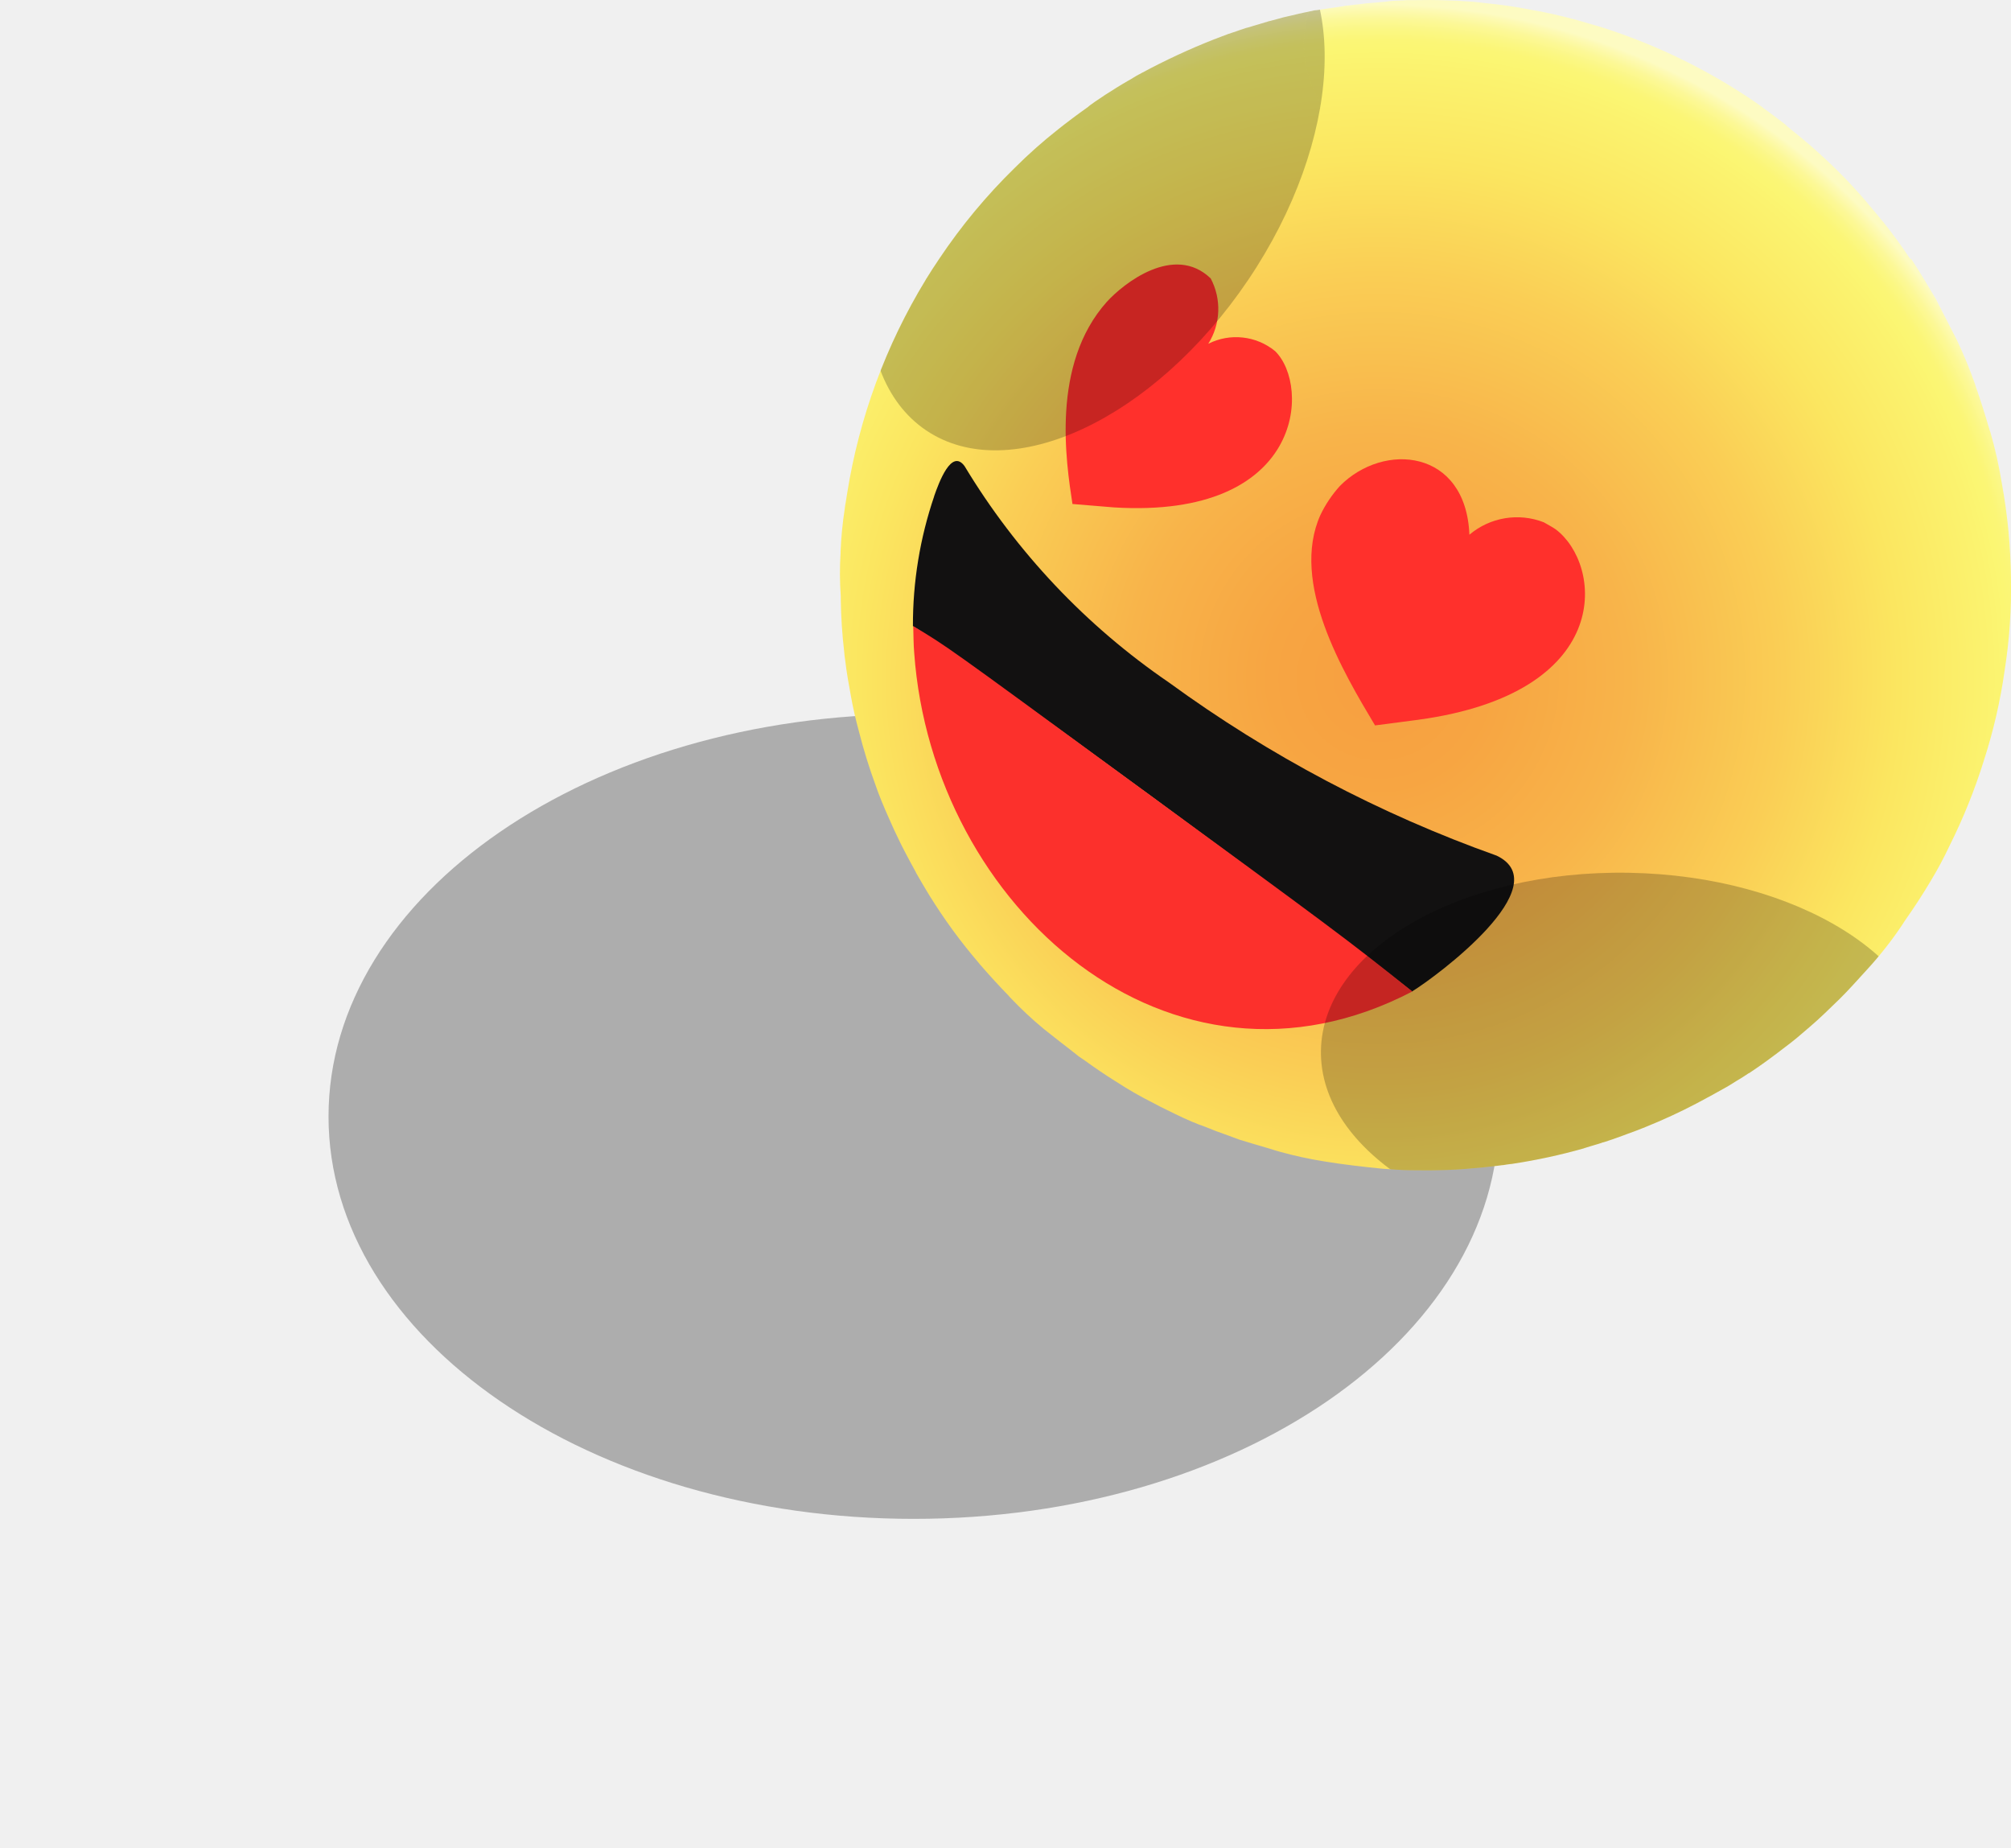
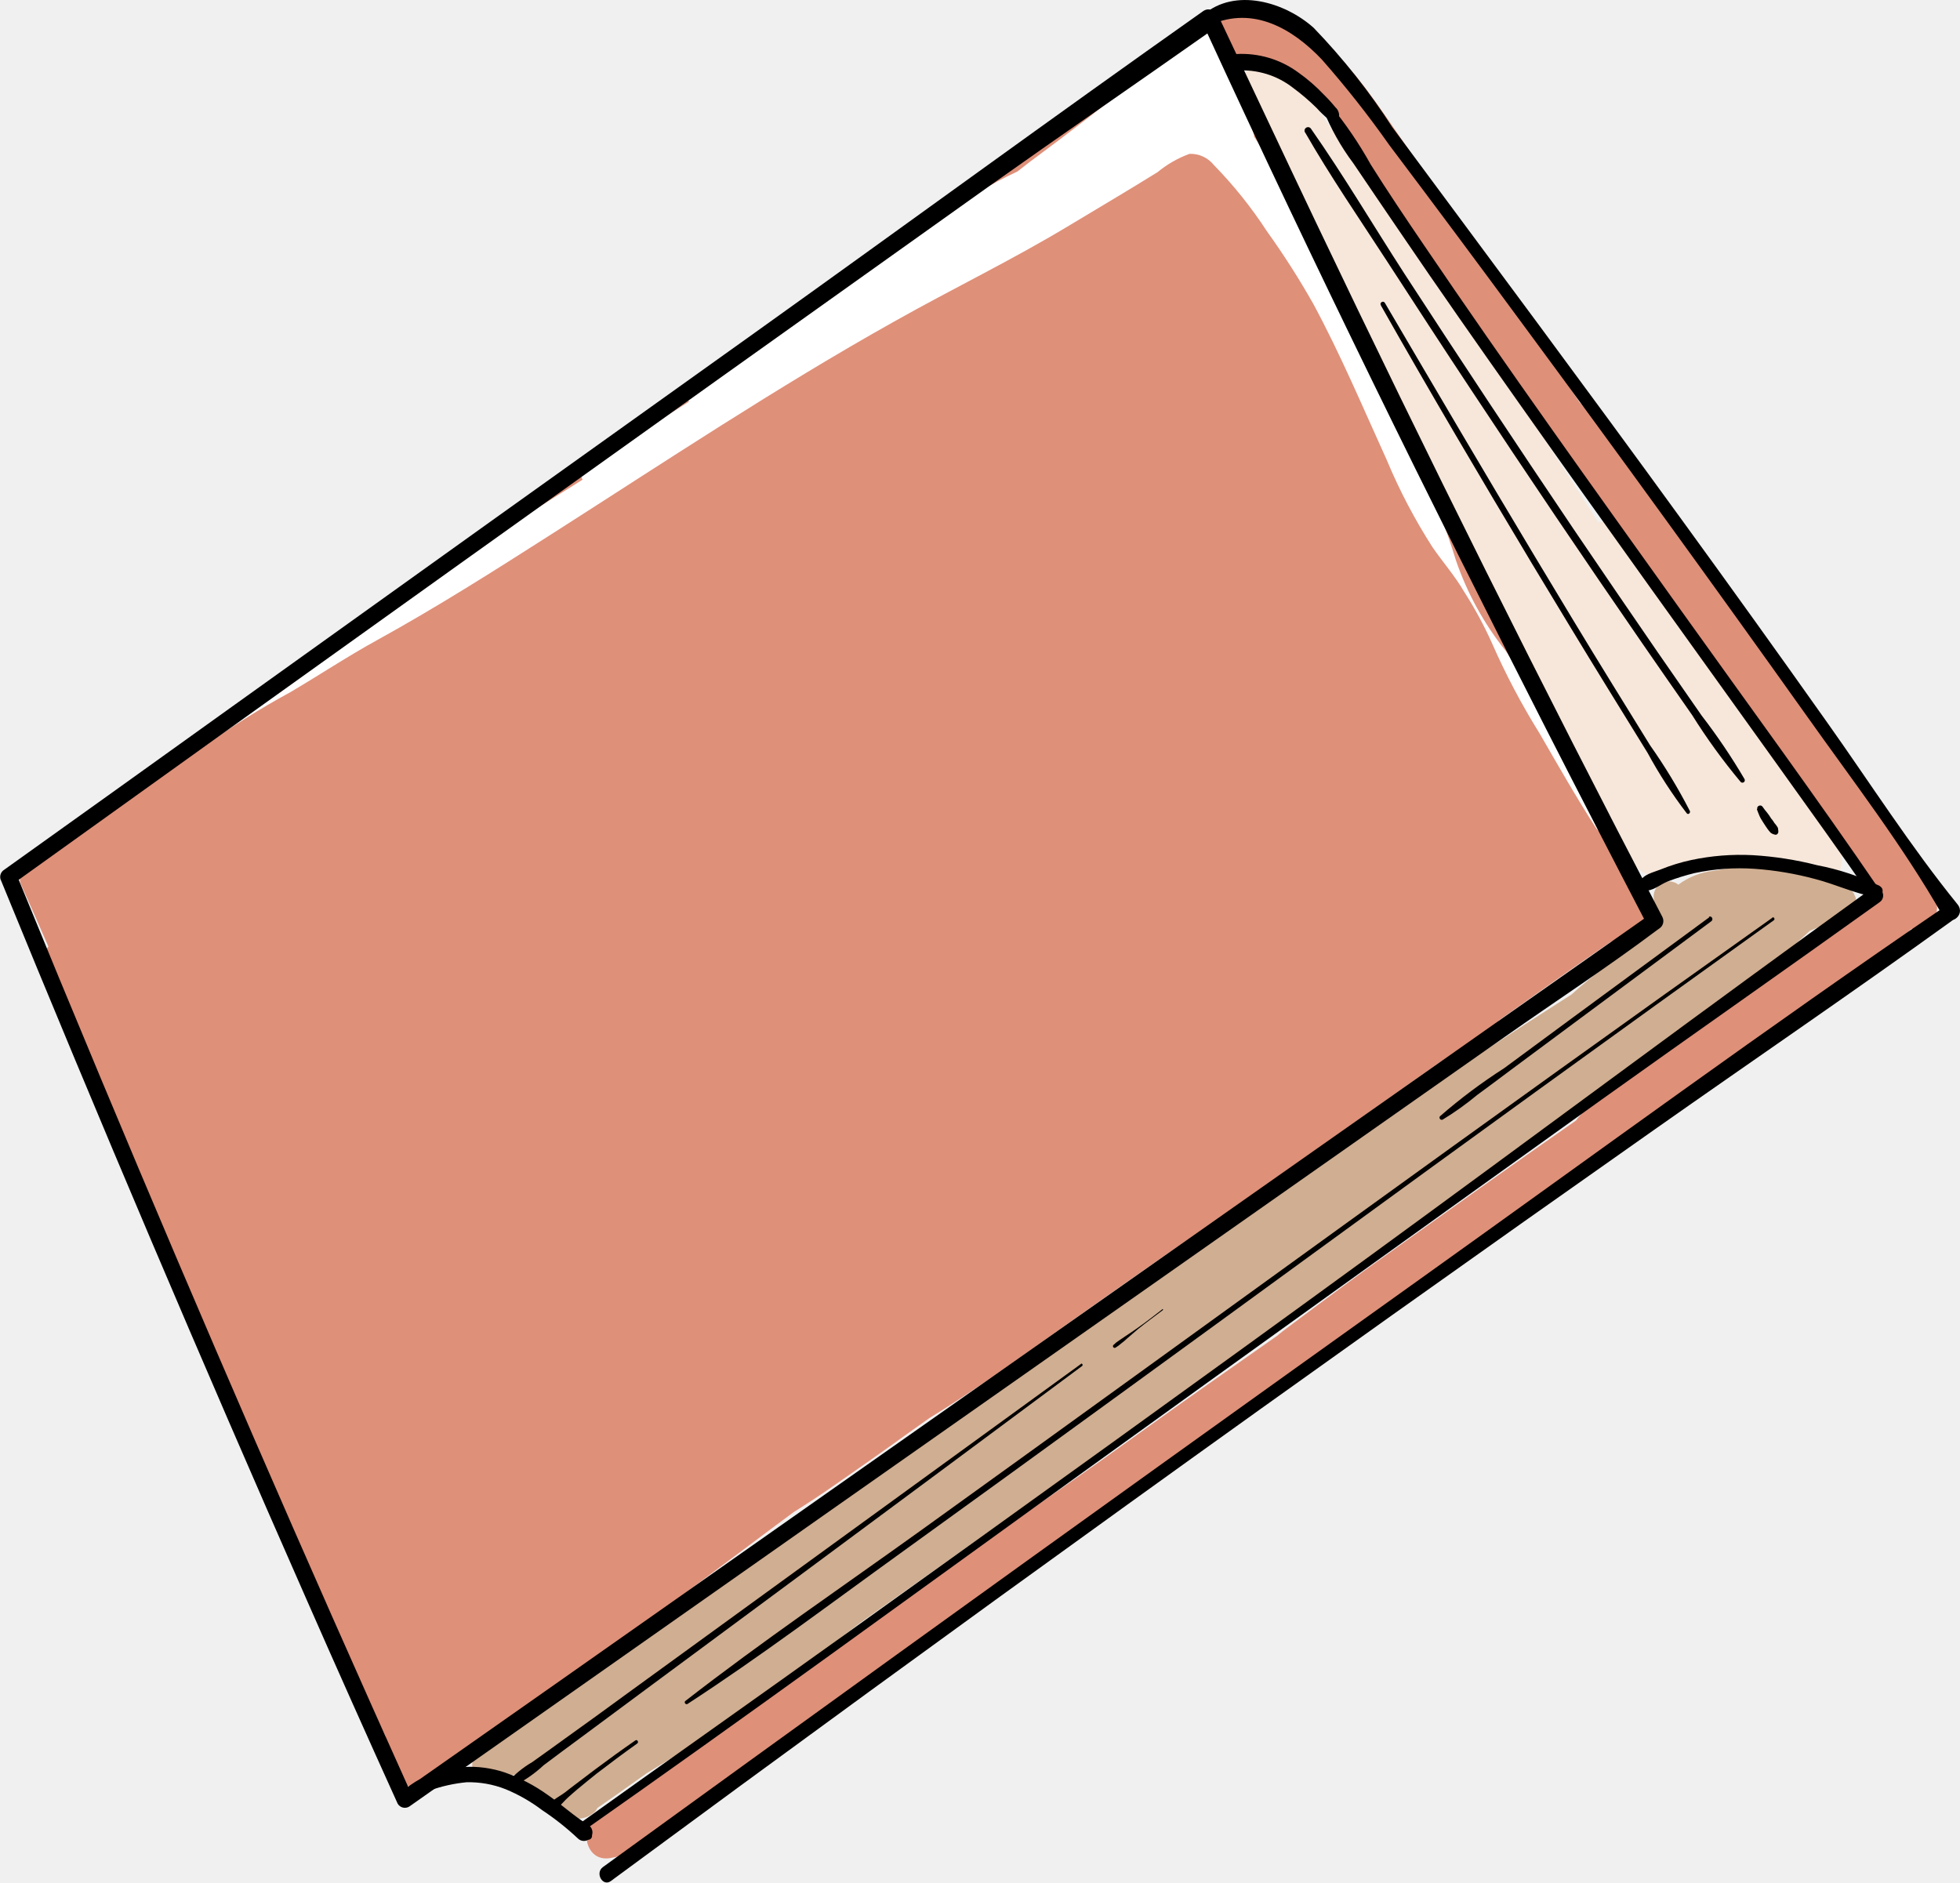
- <svg xmlns="http://www.w3.org/2000/svg" xmlns:xlink="http://www.w3.org/1999/xlink" width="82.478" height="75.758" viewBox="0 0 82.478 75.758">
-   <defs>
-     <radialGradient id="radial-gradient" cx="0.471" cy="0.58" r="0.575" gradientTransform="matrix(-0.999, -0.004, -0.004, 1, 0.933, 0.001)" gradientUnits="objectBoundingBox">
-       <stop offset="0" stop-color="#f79f40" />
-       <stop offset="0.163" stop-color="#f7a542" />
-       <stop offset="0.371" stop-color="#f8b44a" />
-       <stop offset="0.601" stop-color="#face55" />
-       <stop offset="0.771" stop-color="#fbe660" />
-       <stop offset="0.91" stop-color="#fbf36f" />
-       <stop offset="0.932" stop-color="#fbf672" />
-       <stop offset="0.947" stop-color="#fbf676" />
-       <stop offset="0.962" stop-color="#fbf783" />
-       <stop offset="0.978" stop-color="#fcf897" />
-       <stop offset="0.994" stop-color="#fdfab4" />
-       <stop offset="1" stop-color="#fdfbc2" />
-     </radialGradient>
-     <clipPath id="clip-path">
-       <path id="Trazado_116496" data-name="Trazado 116496" d="M52.65,29.84v-.06c0-.11-.03-.77-.15-1.75-.01-.09-.02-.17-.03-.26-.02-.12-.04-.25-.06-.38a23.894,23.894,0,0,0-3.15-8.77c0-.01-.01-.01-.01-.02-.17-.29-.35-.57-.54-.85h0a23.353,23.353,0,0,0-3.06-3.74,20.449,20.449,0,0,0-1.77-1.6c-.39-.32-.78-.62-1.19-.91a.265.265,0,0,1-.06-.05l-.05-.04-.21-.15c-.26-.18-.55-.37-.86-.57h0c-.01-.01-.02-.01-.03-.02-.15-.09-.3-.19-.47-.28-.07-.04-.15-.09-.22-.13s-.12-.07-.19-.11a1.092,1.092,0,0,0-.15-.08,25.413,25.413,0,0,0-2.93-1.4c-.26-.11-.47-.18-.58-.23l-.18-.07-.18-.07c-.01,0-.02-.01-.03-.01l-.04-.01-.3-.1-.04-.01c-.01,0-.03-.01-.04-.01l-.2-.07a2.759,2.759,0,0,0-.27-.08l-.23-.07c-.04-.01-.09-.03-.13-.04-.01,0-.03-.01-.04-.01s-.03-.01-.05-.01a.636.636,0,0,1-.07-.02l-.26-.07-.22-.06c-.07-.02-.14-.03-.21-.05h-.01l-.13-.03-.25-.06-.18-.04a2.049,2.049,0,0,0-.24-.05c-.01,0-.03-.01-.04-.01-.06-.01-.12-.03-.18-.04l-.11-.02-.13-.03h-.02l-.04-.01c-.02,0-.05-.01-.07-.01a1.766,1.766,0,0,1-.2-.04.6.6,0,0,0-.12-.02h0a2.068,2.068,0,0,1-.22-.04l-.19-.03c-.03-.01-.07-.01-.11-.02a.985.985,0,0,0-.17-.02,1,1,0,0,0-.16-.02l-.27-.03-.25-.03c-.03,0-.05-.01-.08-.01h-.02a1.641,1.641,0,0,0-.23-.02l-.34-.03c-.08-.01-.16-.01-.23-.02-.09-.01-.17-.01-.26-.02s-.18-.01-.27-.02A.97.97,0,0,1,29.76,7h-.37c-.48-.01-.96-.01-1.45,0-.11,0-.21,0-.31.01s-.22.01-.32.02c-.07,0-.13.01-.19.01-.16.01-.31.02-.46.04-.05,0-.11.01-.16.01-.22.02-.43.04-.64.07-.1.01-.2.02-.3.04h-.01c-.02,0-.04.01-.06.01q-.24.03-.45.06c-.11.02-.23.04-.34.05-.26.04-.47.08-.61.11-.7.14-1.38.3-2.06.5-.41.11-.77.22-1.21.38a24.021,24.021,0,0,0-5.31,2.61h0c-.17.11-.33.22-.49.33a.265.265,0,0,0-.06.05c-.28.2-.56.4-.84.61a.423.423,0,0,1-.07.05l-.02.02-.02.02c-.01.01-.02.02-.03.02s-.02.01-.03.02c-.08.06-.15.12-.23.18-.15.12-.3.24-.44.36-.08.07-.16.13-.24.2-.16.14-.32.27-.46.4l-.02.02-.02.02c-.03.03-.07.06-.1.09-.75.69-1.21,1.19-1.24,1.22-.23.25-.46.51-.69.77-.16.19-.33.38-.5.59-.01.01-.02.03-.04.04l-.03.03c-.34.42-.69.89-1.08,1.46l-.01.01-.01.01c-.01.01-.01.02-.02.02-.18.26-.36.55-.54.86-.16.26-.32.52-.46.75l-.46.88c-.15.29-.29.56-.42.82a16.758,16.758,0,0,0-.76,1.82h0v.01c-.22.6-.42,1.23-.6,1.84l-.01.02a.037.037,0,0,1-.01.03,17.968,17.968,0,0,0-.5,2.13,23.506,23.506,0,0,0-.17,7.66,22.794,22.794,0,0,0,.82,3.68,23.944,23.944,0,0,0,1.38,3.51,15.311,15.311,0,0,0,.75,1.42c.32.56.68,1.11,1.06,1.66.04.07.09.13.13.2a16,16,0,0,0,1.39,1.8c.34.37.78.88,1.14,1.24s.83.82,1.22,1.15h0c.42.37.6.53.99.83q.72.585,1.47,1.08h.01c.16.11.32.22.49.32.19.12.38.24.55.34.09.05.22.13.36.21a.573.573,0,0,1,.07.04c.15.09.33.18.52.29.04.02.09.05.13.07a22.789,22.789,0,0,0,2.12,1c.18.07.42.17.7.28l.24.09.42.15.3.1.11.03c.01,0,.01,0,.02.01l.16.05a2.759,2.759,0,0,0,.27.08l.26.08c.01,0,.02,0,.02.01a22.1,22.1,0,0,0,2.96.66l.09.01c.08.01.17.03.27.04h.03l.23.03.53.06c.24.03.56.05.79.07s.49.03.74.04h.02c.13.01.25.01.37.01.33.01.77,0,1.1.01s.79-.03,1.13-.05c.72-.06,1.68-.17,2.39-.28a18.747,18.747,0,0,0,1.84-.38c.14-.04.28-.08.43-.12.43-.12.87-.25,1.24-.36l.43-.16c.35-.12.69-.25,1.03-.38l.17-.06c.4-.15.89-.38,1.32-.59.19-.09.37-.18.55-.28a15.71,15.71,0,0,0,1.56-.88c.02-.01.03-.02.05-.03.41-.26.82-.52,1.22-.81.09-.06.18-.12.26-.17l.44-.34c.12-.09.23-.18.35-.27l.66-.52a14.289,14.289,0,0,0,1.37-1.26l.03-.03.07-.07c.35-.35.74-.77,1.2-1.29a.138.138,0,0,0,.03-.04h0a20.958,20.958,0,0,0,2.02-2.71c.01-.01.01-.02.02-.03.19-.3.38-.61.57-.95v-.01h0c.08-.14.16-.29.24-.44.11-.2.22-.41.31-.59l.09-.18c.16-.32.31-.65.47-.99.21-.47.41-.94.56-1.36h0c.26-.7.5-1.44.71-2.23.13-.48.25-.96.33-1.41.1-.48.18-.98.25-1.5.02-.12.03-.23.05-.34.08-.69.14-1.41.16-2.14v-.13C52.68,31.04,52.68,30.45,52.65,29.84Z" transform="translate(-4.654 -6.992)" />
-     </clipPath>
-     <linearGradient id="linear-gradient" x1="-0.166" y1="-323.933" x2="-1.166" y2="-323.933" gradientUnits="objectBoundingBox">
-       <stop offset="0" stop-color="#19b79c" />
-       <stop offset="0.405" stop-color="#1dbb9e" />
-       <stop offset="0.825" stop-color="#2ac8a3" />
-       <stop offset="0.997" stop-color="#31cfa6" />
-     </linearGradient>
-     <linearGradient id="linear-gradient-2" x1="-2.106" y1="-363.238" x2="-3.08" y2="-363.238" xlink:href="#linear-gradient" />
-     <clipPath id="clip-path-2">
-       <path id="Trazado_116504" data-name="Trazado 116504" d="M4.652,29.65v-.06a15.757,15.757,0,0,1,.17-1.74,2.335,2.335,0,0,1,.04-.26c.02-.12.04-.25.06-.38a24.088,24.088,0,0,1,3.22-8.75c0-.01.01-.01.01-.02.18-.29.36-.57.55-.85h0a23.39,23.39,0,0,1,3.09-3.72,20.134,20.134,0,0,1,1.78-1.58q.585-.465,1.2-.9a.265.265,0,0,0,.06-.05l.05-.04.21-.15c.26-.18.55-.37.86-.56h0c.01-.01.02-.01.03-.02.15-.09.31-.19.47-.28a2.53,2.53,0,0,0,.22-.13c.06-.04.12-.07.19-.11.05-.03.1-.05.15-.08a27.308,27.308,0,0,1,2.95-1.37c.26-.1.47-.18.58-.22l.18-.06.18-.06c.01,0,.02-.01.03-.01l.05-.02.3-.1.04-.01c.01,0,.03-.01.04-.01l.2-.06c.08-.02.19-.06.27-.08l.23-.07a.647.647,0,0,0,.13-.04c.01,0,.03-.01.04-.01s.03-.01.05-.01a.637.637,0,0,0,.07-.02l.26-.07.22-.06c.07-.02.14-.03.21-.05h.01l.13-.03c.08-.02.18-.04.25-.06l.18-.04c.08-.02.16-.03.24-.05.01,0,.03-.01.04-.01a1.163,1.163,0,0,0,.18-.04l.11-.01.13-.02h.02l.04-.01c.02,0,.05-.01.07-.01l.2-.03c.04-.01.09-.01.13-.02h0l.22-.03.19-.03a.516.516,0,0,0,.11-.02.985.985,0,0,1,.17-.02c.06-.01.11-.01.16-.02l.27-.03.25-.03c.03,0,.05-.01.08-.01h.02c.07-.01.15-.01.23-.02l.34-.03c.08-.01.16-.01.23-.02a1.569,1.569,0,0,1,.24-.03,2.437,2.437,0,0,1,.27-.01.86.86,0,0,1,.16-.01l.15-.01h.24c.49-.01.97-.01,1.45.01.11,0,.21.01.31.01s.22.01.32.02c.07,0,.13.01.19.01.16.01.31.02.46.04.05.01.11.01.16.02.22.02.43.05.64.07.1.01.2.03.3.04h.01c.02,0,.04.01.06.01.16.02.31.05.45.07l.34.06c.26.05.47.09.6.11.69.14,1.38.31,2.06.52.41.11.76.23,1.21.39a24.178,24.178,0,0,1,5.28,2.65h0c.16.11.33.22.49.34a.265.265,0,0,1,.06.05c.28.2.56.41.83.62a.424.424,0,0,0,.07.05l.02.02.02.02.03.03c.01.01.02.01.02.02.08.06.15.12.22.18.15.12.3.24.44.36.08.07.16.14.24.2.16.14.31.28.46.41l.02.02.02.02c.03.03.07.06.1.09.75.69,1.2,1.2,1.23,1.23.23.25.46.51.68.78.16.19.32.38.49.59.01.01.02.03.04.04l.02.03c.33.42.69.89,1.07,1.47l.04.01.01.01c.01.01.01.02.02.02.17.26.36.56.54.86.16.26.31.53.45.75l.45.88c.15.29.29.56.42.82a18.431,18.431,0,0,1,.75,1.83h0v.01c.21.6.41,1.23.59,1.85l.01.02a.037.037,0,0,0,.01.03,17.59,17.59,0,0,1,.48,2.14,22.71,22.71,0,0,1,.37,3.87,21.465,21.465,0,0,1-.26,3.8,21.96,21.96,0,0,1-.85,3.68,23.286,23.286,0,0,1-1.41,3.5,15.244,15.244,0,0,1-.76,1.42c-.33.56-.69,1.11-1.07,1.65-.04.07-.09.13-.13.2a15.2,15.2,0,0,1-1.41,1.79c-.34.37-.79.88-1.15,1.23s-.84.82-1.22,1.14h0c-.43.37-.6.52-1,.82-.49.38-.98.74-1.48,1.07H41.9c-.16.11-.32.21-.49.31-.19.12-.38.24-.55.33-.09.05-.22.12-.36.2a.574.574,0,0,0-.07.04c-.15.08-.33.18-.52.28-.04.02-.09.05-.13.07a23.108,23.108,0,0,1-2.12.98c-.18.07-.42.17-.71.27l-.24.09-.42.15-.3.1-.11.03c-.01,0-.01,0-.02.01l-.16.05c-.08.02-.19.06-.27.08l-.26.08c-.01,0-.02,0-.02.01a23.962,23.962,0,0,1-2.96.64l-.09.01c-.08.01-.17.02-.27.04H31.8l-.23.03-.53.06c-.24.02-.56.05-.79.07s-.49.03-.74.04h-.02c-.13,0-.25.01-.37.01-.33.01-.77,0-1.1,0s-.79-.04-1.13-.06c-.72-.07-1.68-.18-2.39-.3a16.281,16.281,0,0,1-1.84-.4c-.14-.04-.28-.08-.43-.13-.43-.12-.87-.26-1.24-.37l-.43-.16c-.35-.12-.69-.25-1.03-.39l-.17-.06c-.4-.15-.88-.38-1.32-.6-.19-.09-.37-.18-.55-.28a15.612,15.612,0,0,1-1.55-.89.219.219,0,0,0-.05-.03c-.41-.26-.81-.53-1.21-.82-.09-.06-.17-.12-.25-.17L14,49.97c-.12-.09-.23-.18-.35-.27l-.66-.52a15.233,15.233,0,0,1-1.36-1.27l-.03-.03-.06-.07c-.34-.35-.74-.78-1.19-1.3a.138.138,0,0,1-.03-.04h0a21.889,21.889,0,0,1-2-2.73c-.01-.01-.01-.02-.02-.03-.18-.3-.37-.61-.56-.95v-.01h0c-.08-.14-.16-.29-.24-.44-.11-.21-.22-.41-.31-.59l-.09-.18c-.16-.32-.31-.65-.46-.99-.21-.47-.41-.95-.55-1.36h0a22.441,22.441,0,0,1-.69-2.23c-.13-.48-.24-.96-.32-1.41-.09-.49-.18-.98-.24-1.5-.02-.12-.03-.23-.04-.34a21.166,21.166,0,0,1-.14-2.14v-.13A13.347,13.347,0,0,1,4.652,29.65Z" transform="translate(-4.627 -6.983)" fill="url(#radial-gradient)" />
-     </clipPath>
-   </defs>
-   <g id="Grupo_157926" data-name="Grupo 157926" transform="translate(13.474)">
-     <ellipse id="Elipse_4737" data-name="Elipse 4737" cx="24" cy="16.5" rx="24" ry="16.5" transform="translate(0 29.284)" fill="#0b0b0b" opacity="0.292" style="mix-blend-mode: multiply;isolation: isolate" />
-     <path id="Trazado_116493" data-name="Trazado 116493" d="M4.652,29.65v-.06a15.757,15.757,0,0,1,.17-1.74,2.335,2.335,0,0,1,.04-.26c.02-.12.04-.25.06-.38a24.088,24.088,0,0,1,3.22-8.75c0-.01.01-.01.01-.02.18-.29.36-.57.55-.85h0a23.39,23.39,0,0,1,3.09-3.72,20.134,20.134,0,0,1,1.78-1.58q.585-.465,1.2-.9a.265.265,0,0,0,.06-.05l.05-.04.21-.15c.26-.18.55-.37.86-.56h0c.01-.01.02-.01.03-.02.15-.09.31-.19.47-.28a2.53,2.53,0,0,0,.22-.13c.06-.04.12-.07.19-.11.05-.03.1-.05.15-.08a27.308,27.308,0,0,1,2.95-1.37c.26-.1.47-.18.58-.22l.18-.06.18-.06c.01,0,.02-.01.03-.01l.05-.02.3-.1.04-.01c.01,0,.03-.01.04-.01l.2-.06c.08-.02.19-.06.27-.08l.23-.07a.647.647,0,0,0,.13-.04c.01,0,.03-.01.04-.01s.03-.01.05-.01a.637.637,0,0,0,.07-.02l.26-.07.22-.06c.07-.02.14-.03.21-.05h.01l.13-.03c.08-.02.18-.04.25-.06l.18-.04c.08-.02.16-.03.24-.05.01,0,.03-.01.04-.01a1.163,1.163,0,0,0,.18-.04l.11-.01.13-.02h.02l.04-.01c.02,0,.05-.01.07-.01l.2-.03c.04-.01.09-.01.13-.02h0l.22-.03.19-.03a.516.516,0,0,0,.11-.02.985.985,0,0,1,.17-.02c.06-.01.11-.01.16-.02l.27-.03.25-.03c.03,0,.05-.01.08-.01h.02c.07-.01.15-.01.23-.02l.34-.03c.08-.01.16-.01.23-.02a1.569,1.569,0,0,1,.24-.03,2.437,2.437,0,0,1,.27-.01.86.86,0,0,1,.16-.01l.15-.01h.24c.49-.01.97-.01,1.45.01.11,0,.21.01.31.01s.22.01.32.02c.07,0,.13.01.19.01.16.01.31.02.46.04.05.01.11.01.16.02.22.02.43.05.64.07.1.01.2.03.3.04h.01c.02,0,.04.01.06.01.16.02.31.05.45.07l.34.06c.26.05.47.09.6.11.69.14,1.38.31,2.06.52.41.11.76.23,1.21.39a24.178,24.178,0,0,1,5.28,2.65h0c.16.11.33.22.49.34a.265.265,0,0,1,.06.05c.28.2.56.41.83.62a.424.424,0,0,0,.07.05l.02.02.02.02.03.03c.01.01.02.01.02.02.08.06.15.12.22.18.15.12.3.24.44.36.08.07.16.14.24.2.16.14.31.28.46.41l.02.02.02.02c.03.03.07.06.1.09.75.69,1.2,1.2,1.23,1.23.23.25.46.51.68.78.16.19.32.38.49.59.01.01.02.03.04.04l.02.03c.33.42.69.89,1.07,1.47l.04.01.01.01c.01.01.01.02.02.02.17.26.36.56.54.86.16.26.31.53.45.75l.45.88c.15.29.29.56.42.82a18.431,18.431,0,0,1,.75,1.83h0v.01c.21.6.41,1.23.59,1.85l.01.02a.037.037,0,0,0,.01.03,17.59,17.59,0,0,1,.48,2.14,22.71,22.71,0,0,1,.37,3.87,21.465,21.465,0,0,1-.26,3.8,21.96,21.96,0,0,1-.85,3.68,23.286,23.286,0,0,1-1.41,3.5,15.244,15.244,0,0,1-.76,1.42c-.33.56-.69,1.11-1.07,1.65-.04.07-.09.13-.13.2a15.2,15.2,0,0,1-1.41,1.79c-.34.37-.79.88-1.15,1.23s-.84.82-1.22,1.14h0c-.43.37-.6.52-1,.82-.49.38-.98.74-1.48,1.07H41.9c-.16.11-.32.21-.49.31-.19.12-.38.24-.55.33-.09.05-.22.12-.36.2a.574.574,0,0,0-.07.04c-.15.08-.33.18-.52.28-.04.02-.09.05-.13.07a23.108,23.108,0,0,1-2.12.98c-.18.07-.42.17-.71.27l-.24.09-.42.15-.3.1-.11.03c-.01,0-.01,0-.02.01l-.16.05c-.08.02-.19.06-.27.08l-.26.08c-.01,0-.02,0-.02.01a23.962,23.962,0,0,1-2.96.64l-.09.01c-.08.01-.17.02-.27.04H31.8l-.23.03-.53.06c-.24.02-.56.05-.79.07s-.49.03-.74.04h-.02c-.13,0-.25.01-.37.01-.33.01-.77,0-1.1,0s-.79-.04-1.13-.06c-.72-.07-1.68-.18-2.39-.3a16.281,16.281,0,0,1-1.84-.4c-.14-.04-.28-.08-.43-.13-.43-.12-.87-.26-1.24-.37l-.43-.16c-.35-.12-.69-.25-1.03-.39l-.17-.06c-.4-.15-.88-.38-1.32-.6-.19-.09-.37-.18-.55-.28a15.612,15.612,0,0,1-1.55-.89.219.219,0,0,0-.05-.03c-.41-.26-.81-.53-1.21-.82-.09-.06-.17-.12-.25-.17L14,49.97c-.12-.09-.23-.18-.35-.27l-.66-.52a15.233,15.233,0,0,1-1.36-1.27l-.03-.03-.06-.07c-.34-.35-.74-.78-1.19-1.3a.138.138,0,0,1-.03-.04h0a21.889,21.889,0,0,1-2-2.73c-.01-.01-.01-.02-.02-.03-.18-.3-.37-.61-.56-.95v-.01h0c-.08-.14-.16-.29-.24-.44-.11-.21-.22-.41-.31-.59l-.09-.18c-.16-.32-.31-.65-.46-.99-.21-.47-.41-.95-.55-1.36h0a22.441,22.441,0,0,1-.69-2.23c-.13-.48-.24-.96-.32-1.41-.09-.49-.18-.98-.24-1.5-.02-.12-.03-.23-.04-.34a21.166,21.166,0,0,1-.14-2.14v-.13A13.347,13.347,0,0,1,4.652,29.65Z" transform="translate(16.349 -6.983)" fill="url(#radial-gradient)" />
-     <g id="Grupo_86225" data-name="Grupo 86225" transform="translate(20.955 0.009)" clip-path="url(#clip-path)">
-       <path id="Trazado_116494" data-name="Trazado 116494" d="M50.67,21.64a4.37,4.37,0,0,1,.18-.46C50.8,21.33,50.74,21.48,50.67,21.64Z" transform="translate(-48.844 -6.992)" fill="url(#linear-gradient)" />
-       <path id="Trazado_116495" data-name="Trazado 116495" d="M4.7,34.92c.03-.14.05-.28.08-.41C4.75,34.65,4.73,34.79,4.7,34.92Z" transform="translate(43.196 -6.992)" fill="url(#linear-gradient-2)" />
-     </g>
-     <path id="Trazado_116497" data-name="Trazado 116497" d="M25.873,27.33A16.375,16.375,0,0,0,25,32.66c2.26,1.39,16.97,12.2,20.47,14.98,1.03-.63,6.02-4.35,3.47-5.57a52.925,52.925,0,0,1-13.44-7.1,28.664,28.664,0,0,1-8.38-8.87c-.54-.75-1.06.69-1.25,1.23" transform="translate(-1.032 -6.983)" fill="#121111" />
-     <path id="Trazado_116499" data-name="Trazado 116499" d="M29.22,33.76c.75,10.43,10.52,19.05,20.43,13.88-2.65-2.12-3.33-2.62-11.66-8.71-7.45-5.46-7.45-5.46-8.81-6.27.01.33.01.77.04,1.1" transform="translate(-5.199 -6.983)" fill="#fc302c" />
-     <g id="Grupo_86231" data-name="Grupo 86231" transform="translate(40.307 18.833)">
-       <path id="Trazado_116501" data-name="Trazado 116501" d="M22.473,28.1c-1.25,2.78.93,6.44,2.24,8.63.65-.09,1.52-.19,2.17-.29,7.67-1.22,7.14-6.32,5.24-7.75-.14-.1-.34-.2-.49-.29a3.024,3.024,0,0,0-3.05.51c-.14-3.51-3.51-3.82-5.31-2a4.969,4.969,0,0,0-.8,1.19" transform="translate(-22.099 -25.816)" fill="#ff302c" />
-     </g>
-     <g id="Grupo_86232" data-name="Grupo 86232" transform="translate(30.232 10.846)">
-       <path id="Trazado_116503" data-name="Trazado 116503" d="M35.806,19.36c-2.3,2.57-1.67,6.58-1.41,8.29.51.04,1.19.1,1.7.14,7.78.48,8.08-4.98,6.61-6.41a2.529,2.529,0,0,0-2.74-.3,2.679,2.679,0,0,0,.1-2.68c-1.5-1.44-3.58.21-4.26.96" transform="translate(-34.117 -17.829)" fill="#ff302c" />
-     </g>
-     <g id="Enmascarar_grupo_59" data-name="Enmascarar grupo 59" transform="translate(20.976 0)" clip-path="url(#clip-path-2)">
-       <g id="Grupo_86233" data-name="Grupo 86233" transform="translate(-2.683 -7.272)" opacity="0.561" style="mix-blend-mode: multiply;isolation: isolate">
-         <g id="Grupo_86230" data-name="Grupo 86230" transform="translate(0)">
-           <ellipse id="Elipse_4734" data-name="Elipse 4734" cx="12.5" cy="7.5" rx="12.5" ry="7.5" transform="translate(21.707 1.557)" fill="#fff" opacity="0.743" />
-           <ellipse id="Elipse_4735" data-name="Elipse 4735" cx="12.5" cy="7.5" rx="12.5" ry="7.5" transform="translate(26.415 8.388) rotate(124)" opacity="0.387" />
-           <ellipse id="Elipse_4736" data-name="Elipse 4736" cx="12.5" cy="7.5" rx="12.5" ry="7.5" transform="matrix(-1, -0.017, 0.017, -1, 47.282, 58.274)" opacity="0.387" />
-         </g>
+ <svg xmlns="http://www.w3.org/2000/svg" width="87.58" height="84.125" viewBox="0 0 87.58 84.125">
+   <g id="Ani_iconos" data-name="Ani iconos" transform="translate(0.011 0.015)">
+     <g id="Grupo_1072693" data-name="Grupo 1072693">
+       <g id="Grupo_1072691" data-name="Grupo 1072691">
+         <path id="Trazado_613547" data-name="Trazado 613547" d="M86.42,40.03c-.06-.11-.13-.21-.19-.32a.266.266,0,0,0-.03-.12c-.12-.26-.15-.54-.27-.81a4.523,4.523,0,0,0-.46-.76c-.29-.42-.6-.83-.91-1.25-.66-.9-1.31-1.81-1.97-2.71-1.31-1.81-2.66-3.59-3.97-5.4s-2.63-3.61-3.96-5.41a63.769,63.769,0,0,0-4.03-5.23c-.02-.02-.04-.02-.05-.04-2.64-3.94-5.26-7.89-7.97-11.78C60.78,3.57,58.34-.45,54.53.68a.933.933,0,0,0-.54.43.882.882,0,0,0-.75.52,1.445,1.445,0,0,0-.26.11c-.21.13-.42.28-.63.42-.45.3-.88.61-1.3.94-.48.38-.96.77-1.43,1.15-.21.14-.42.29-.62.44-.83.6-1.66,1.2-2.5,1.8q-2.4,1.725-4.8,3.43c-3.24,2.31-6.41,4.71-9.64,7.03-6.39,4.58-12.85,9.08-19.31,13.56C9.1,33.04,5.31,35.42,1.82,38.16a.917.917,0,0,0-.23.26.824.824,0,0,0-.68,1.05c.42.93.83,1.87,1.24,2.81a.86.86,0,0,0-.16.71A22.3,22.3,0,0,0,3.3,46.66c.46,1.21.94,2.42,1.42,3.62.95,2.37,2,4.7,3,7.05,2.01,4.72,4.22,9.36,6.48,13.97,1.02,2.09,2,4.19,3.02,6.28a1.337,1.337,0,0,0,.42,1.41.661.661,0,0,0,.03.24c.26.9,1.22.6,1.77.22,1.56-1.09,3.07-2.26,4.6-3.39q4.59-3.4,9.17-6.83c.75-.56,1.49-1.12,2.24-1.67.62-.39,1.23-.79,1.83-1.21,1.11-.77,2.21-1.54,3.3-2.33l.93-.66c1.88-1.15,3.68-2.44,5.48-3.72,2.07-1.47,4.14-2.93,6.23-4.37,3.67-2.55,7.31-5.14,10.97-7.72.12-.08.24-.17.37-.25.66-.45,1.33-.89,1.99-1.36a4.108,4.108,0,0,0,.45-.38c1.66-1.18,3.32-2.36,5-3.51a1.227,1.227,0,0,0,1.42-1.81C68.8,32.47,64.96,24.29,61,16.18c-1.11-2.27-2.09-4.61-3.21-6.88a.374.374,0,0,0-.31-.23,54.129,54.129,0,0,1-2.16-6.2,1.121,1.121,0,0,0,.66-.29,4.361,4.361,0,0,1,2.61,1.67c1.01,1.14,1.84,2.47,2.75,3.69,1.98,2.65,3.83,5.41,5.69,8.14,3.71,5.44,7.33,10.98,11.33,16.21,1.1,1.44,2.21,2.88,3.28,4.34.81,1.1,1.54,2.28,2.34,3.41-.27.19-.51.43-.78.63-.63.49-1.26.96-1.9,1.44-1.27.94-2.57,1.86-3.85,2.79-1.25.91-2.51,1.79-3.77,2.68-.65.46-1.3.91-1.95,1.37a10.719,10.719,0,0,0-.94.68,3.079,3.079,0,0,0-.38.43c-2.89,2.01-5.75,4.06-8.62,6.11-1,.71-1.98,1.43-2.97,2.17-.51.38-1.01.76-1.52,1.14-.08.06-.16.13-.23.19-2.09,1.46-4.17,2.92-6.24,4.41-1.88,1.36-3.78,2.68-5.69,3.99s-3.76,2.71-5.68,4c-2.14,1.43-4.2,2.98-6.32,4.43q-3.285,2.265-6.52,4.61c-.76.55-.48,2.09.62,1.91a8.761,8.761,0,0,0,1.04-.25.814.814,0,0,0,.57-.68c3.44-2.39,6.82-4.87,10.28-7.23,1.91-1.3,3.76-2.71,5.67-4.02s3.79-2.67,5.66-4.03c3.74-2.73,7.58-5.33,11.34-8.04s7.53-5.4,11.28-8.12c2.09-1.51,4.17-3.03,6.25-4.54,1.07-.78,2.15-1.57,3.22-2.36a18.385,18.385,0,0,0,2.85-2.26.964.964,0,0,0,.99-1.47Z" fill="#df9079" />
+         <path id="Trazado_613548" data-name="Trazado 613548" d="M81.9,37.27c-.44-.64-.89-1.27-1.34-1.9l-2.82-4.02c-1.85-2.66-3.75-5.26-5.75-7.81a.577.577,0,0,0-.59-.22c-1.79-2.8-3.61-5.57-5.49-8.31-1.46-2.14-2.94-4.26-4.4-6.39-.72-1.05-1.46-2.09-2.2-3.12a8.95,8.95,0,0,0-2.59-2.78.6.6,0,0,0-.85.34.625.625,0,0,0-.42.76,7,7,0,0,0,.58,1.44c.82,1.97,1.75,3.91,2.67,5.83q1.725,3.555,3.48,7.09c1.17,2.36,2.34,4.71,3.53,7.06.58,1.15,1.17,2.31,1.75,3.46.31.61.6,1.25.94,1.85a6.006,6.006,0,0,0,.54.87c.18.21.45.32.61.53a.5.5,0,0,0,.15.14.581.581,0,0,0,.07.28c.56,1.29,1.16,2.55,1.81,3.79.33.62.66,1.23,1.01,1.83.31.55.62,1.03,1.29,1.14a6.468,6.468,0,0,0,1.86-.14c.62-.09,1.22-.19,1.84-.3a9.654,9.654,0,0,1,3.08-.04c.16.16.31.32.44.47a.7.7,0,0,0,1.09-.19,1.646,1.646,0,0,0-.3-1.68Z" fill="#f7e7da" />
+         <path id="Trazado_613549" data-name="Trazado 613549" d="M82.85,39.94s-.07-.09-.11-.13-.09-.07-.14-.1a.451.451,0,0,0-.25-.07h-.02a1.065,1.065,0,0,0-.32-.35,2.848,2.848,0,0,0-.96-.31,8.715,8.715,0,0,0-.89-.16,12.141,12.141,0,0,0-1.81-.12,11.019,11.019,0,0,0-1.8.2,3.252,3.252,0,0,0-1.57.62.49.49,0,0,0-.2-.11.675.675,0,0,0-.9.66,2.864,2.864,0,0,0,.31,1.08q-1.635,1.3-3.24,2.64c-.25.2-.49.41-.73.63-5.53,3.52-10.93,7.23-16.34,10.93-6.97,4.77-13.73,9.84-20.63,14.72-3.91,2.77-7.93,5.4-11.84,8.17a.746.746,0,0,0,.63,1.33c.37-.11.73-.22,1.1-.32a.579.579,0,0,0,.33.53.142.142,0,0,1,.06.02.746.746,0,0,1,.07.12,1.56,1.56,0,0,0,.23.28,3.876,3.876,0,0,0,.33.23c.13.09.25.17.38.26s.26.16.39.24a2.329,2.329,0,0,0,.34.2,1.136,1.136,0,0,0,1.31-.19.864.864,0,0,0,.1-.16c.51-.35,1.01-.7,1.51-1.06l.72-.51a64.5,64.5,0,0,0,6.57-4.48c1-.74,1.99-1.5,2.98-2.25q4.725-3.345,9.44-6.7c7.09-5.02,14.21-10.03,21.13-15.28l3.06-2.31c.25-.11.5-.25.75-.35a6.211,6.211,0,0,0,1.32-.91c.88-.66,1.73-1.35,2.6-2.02.84-.65,1.69-1.29,2.52-1.96.41-.33.82-.66,1.2-1.02l.38-.35c.15-.06.3-.13.45-.19a.573.573,0,0,0,.25-.06c.09-.04.18-.1.27-.15h.19a.57.57,0,0,0,.22-.04c.06-.03.11-.05.17-.08a.031.031,0,0,0,.02-.01c.02-.02.05-.03.07-.05a1.421,1.421,0,0,0,.25-.24c.03-.05.07-.09.1-.14a.451.451,0,0,0,.07-.25.544.544,0,0,0,0-.18.417.417,0,0,0-.09-.24Z" fill="#d0ae91" />
+         <path id="Trazado_613550" data-name="Trazado 613550" d="M72,36.56c-.76-1.27-1.58-2.5-2.37-3.75s-1.51-2.56-2.37-3.75a13.457,13.457,0,0,1-2.22-4.05,31.481,31.481,0,0,0-1.51-3.95q-1.59-3.66-3.26-7.29a41.672,41.672,0,0,0-3.74-6.93c-.17-.24-.34-.49-.5-.74A.5.5,0,0,0,56,5.94c-.06-.21-.13-.41-.19-.61s-.14-.41-.21-.61V4.43a2.029,2.029,0,0,0-.09-.48c-.04-.1-.08-.21-.12-.31-.1-.26-.22-.5-.34-.74-.05-.09-.1-.18-.15-.26-.03-.05-.05-.09-.08-.14a.035.035,0,0,1-.01-.02c.01-.02.03-.04.04-.06a.733.733,0,0,0-.87-1.02,3.752,3.752,0,0,0-1.31.76c-.46.34-.91.67-1.37,1-.92.67-1.79,1.39-2.69,2.09-.87.67-1.74,1.33-2.62,1.98l-.54.42A17.017,17.017,0,0,0,42,9.77c-1.25.86-2.47,1.75-3.73,2.59q-1.83,1.23-3.67,2.45a37.007,37.007,0,0,0-3.71,2.62.464.464,0,0,0-.12.51c-1.54.97-3.09,1.95-4.62,2.94a.384.384,0,0,0-.13.54c-2.83,1.79-5.71,3.53-8.43,5.46-1.45,1.03-2.9,2.03-4.39,3.02a46.68,46.68,0,0,1-4.47,2.89c-.38.2.02.82.36.56a35.567,35.567,0,0,1,3.85-2.42c1.31-.77,2.57-1.61,3.9-2.34,2.65-1.46,5.22-3.09,7.77-4.72,5.06-3.23,10.09-6.58,15.34-9.52,2.61-1.47,5.31-2.77,7.87-4.32,1.3-.78,2.6-1.55,3.89-2.35a4.872,4.872,0,0,1,1.43-.82,1.333,1.333,0,0,1,1.09.5,19.348,19.348,0,0,1,2.37,2.96,35.524,35.524,0,0,1,2.07,3.24c1.22,2.26,2.22,4.64,3.28,6.97A25.092,25.092,0,0,0,64,24.44c.47.68,1,1.28,1.42,2a17.451,17.451,0,0,1,1.22,2.25,31.754,31.754,0,0,0,2.15,4.08c.82,1.42,1.64,2.86,2.53,4.24a.405.405,0,0,0,.68-.44Z" fill="#fff" />
+       </g>
+       <g id="Grupo_1072692" data-name="Grupo 1072692">
+         <path id="Trazado_613551" data-name="Trazado 613551" d="M53.88,1.35c4.83,10.51,9.94,20.9,15.19,31.2q2.25,4.41,4.54,8.8l.14-.52-5.55,3.9L54.87,54.1Q46.8,59.77,38.74,65.44L24.79,75.25l-4.6,3.23c-.48.34-.96.67-1.44,1.01a4.491,4.491,0,0,0-.76.53.359.359,0,0,1-.1.07l.51.13Q11.23,64.305,4.5,48.19q-1.9-4.545-3.77-9.12l-.17.42q9.99-7.17,19.99-14.32Q32.34,16.74,44.14,8.34c3.34-2.37,6.72-4.69,10.07-7.05.49-.34.02-1.15-.47-.8-6.7,4.73-13.32,9.57-19.99,14.34Q21.96,23.245,10.18,31.69q-4.995,3.585-10,7.16a.376.376,0,0,0-.17.42q6.63,16.2,13.68,32.2,2.01,4.575,4.07,9.12a.374.374,0,0,0,.51.13l5.55-3.9q6.66-4.68,13.33-9.37,8.07-5.67,16.13-11.33,6.975-4.905,13.95-9.8c2.26-1.59,4.59-3.11,6.8-4.77l.1-.07a.4.4,0,0,0,.14-.52Q66.245,25.57,58.78,9.9C57.36,6.92,55.96,3.93,54.55.95c-.21-.46-.88-.06-.67.39h0Z" />
+         <path id="Trazado_613552" data-name="Trazado 613552" d="M54.09,1.09c1.9-.84,3.65.17,4.96,1.55a44.572,44.572,0,0,1,3.02,3.83q3.03,4.02,6.01,8.07,6.4,8.67,12.65,17.45c2.07,2.92,4.3,5.81,6.07,8.92.29.51,1.05-.02.66-.51-2.1-2.59-3.91-5.43-5.84-8.15Q78.4,27.7,75.12,23.19c-4.26-5.87-8.59-11.68-12.91-17.51a29.19,29.19,0,0,0-3.52-4.45C57.41.08,55.18-.59,53.75.65c-.25.22.07.54.33.43h0Z" />
+         <path id="Trazado_613553" data-name="Trazado 613553" d="M86.86,40.52c-7.9,5.39-15.62,11.05-23.4,16.61S47.84,68.31,40.05,73.93q-6.57,4.74-13.12,9.49c-.37.27,0,.9.36.62q11.55-8.52,23.19-16.9c7.76-5.59,15.62-11.18,23.47-16.7,4.42-3.11,8.88-6.15,13.26-9.31.36-.26.02-.86-.35-.6h0Z" />
+         <path id="Trazado_613554" data-name="Trazado 613554" d="M19.21,79.99a6.906,6.906,0,0,1,1.62-.36,4.466,4.466,0,0,1,1.75.31,7.417,7.417,0,0,1,1.64.94,12.054,12.054,0,0,1,1.59,1.26.38.38,0,0,0,.54,0h.01a1.267,1.267,0,0,0-.18.06h.11a.176.176,0,0,0,.15-.21v-.11a1.286,1.286,0,0,0-.04.19h.01a.4.4,0,0,0-.14-.54c-.63-.38-1.19-.91-1.8-1.33a7.738,7.738,0,0,0-1.93-1.01c-1.07-.36-2.76-.46-3.49.59-.08.11.05.25.17.21h0Z" />
+         <path id="Trazado_613555" data-name="Trazado 613555" d="M25.85,81.95c7.51-5.27,14.92-10.68,22.36-16.05S63.77,54.7,71.56,49.12c4.13-2.95,8.29-5.86,12.42-8.82.37-.26.01-.88-.36-.61C76.13,45.1,68.73,50.62,61.27,56.06S45.76,67.29,37.98,72.86c-4.1,2.94-8.22,5.84-12.31,8.77-.19.13,0,.45.18.31h0Z" />
+         <path id="Trazado_613556" data-name="Trazado 613556" d="M83.99,39.58a11.239,11.239,0,0,0-2.8-.93,15.276,15.276,0,0,0-2.89-.45,10.579,10.579,0,0,0-2.75.22,8.218,8.218,0,0,0-1.36.42c-.35.14-.76.21-.94.56a.256.256,0,0,0,.22.38c.38.04.69-.27,1.05-.41A10.216,10.216,0,0,1,75.71,39a9.641,9.641,0,0,1,2.68-.19,14.193,14.193,0,0,1,2.72.46c.89.23,1.77.65,2.66.8.28.05.49-.33.21-.49h0Z" />
+         <path id="Trazado_613557" data-name="Trazado 613557" d="M84.03,39.83c-2.9-4.25-5.96-8.41-8.95-12.6-3.86-5.4-7.74-10.8-11.47-16.3C62.8,9.74,62,8.55,61.24,7.34a17.808,17.808,0,0,0-1.81-2.66.193.193,0,0,0-.32.19,10.4,10.4,0,0,0,1.35,2.41c.69,1.02,1.38,2.04,2.07,3.05,1.75,2.58,3.54,5.13,5.34,7.68,3.81,5.4,7.68,10.77,11.53,16.14,1.41,1.97,2.83,3.94,4.21,5.94.19.27.63.01.44-.26h0Z" />
+         <path id="Trazado_613558" data-name="Trazado 613558" d="M59.79,5.33a.484.484,0,0,0-.13-.55,6.774,6.774,0,0,0-.51-.56,7.714,7.714,0,0,0-1.14-.99,4.27,4.27,0,0,0-2.78-.83.383.383,0,0,0-.37.37.363.363,0,0,0,.37.37,3.676,3.676,0,0,1,2.55.78,9.772,9.772,0,0,1,1.04.89,4.7,4.7,0,0,0,.51.49c.11.07.36.16.45,0h0Z" />
+         <path id="Trazado_613559" data-name="Trazado 613559" d="M58.31,5.91c1.13,1.97,2.43,3.86,3.67,5.77s2.48,3.82,3.74,5.72q3.765,5.7,7.65,11.33c.74,1.07,1.48,2.14,2.23,3.21a26.822,26.822,0,0,0,2.17,2.99.108.108,0,0,0,.17-.13,26.968,26.968,0,0,0-1.91-2.83c-.64-.92-1.3-1.87-1.95-2.81q-1.9-2.76-3.79-5.55-3.825-5.67-7.55-11.4c-1.39-2.15-2.7-4.37-4.17-6.47a.157.157,0,0,0-.27.16h0Z" />
+         <path id="Trazado_613560" data-name="Trazado 613560" d="M78.49,36.14c.04.11.08.22.13.33s.11.19.17.29.12.18.18.27a1.827,1.827,0,0,0,.13.16.42.42,0,0,0,.19.09c.1.04.18-.07.16-.16a.17.17,0,0,0-.01-.07v-.04a.212.212,0,0,0-.03-.07,1.431,1.431,0,0,0-.11-.15.179.179,0,0,1-.05-.07h0c0-.01-.02-.02-.02-.03a1.132,1.132,0,0,0-.1-.13,2.4,2.4,0,0,0-.18-.26,2.56,2.56,0,0,1-.2-.26.129.129,0,0,0-.16-.05.125.125,0,0,0-.08.15h0Z" />
+         <path id="Trazado_613561" data-name="Trazado 613561" d="M61.69,13.63c2.19,3.87,4.45,7.7,6.74,11.52,1.14,1.89,2.28,3.78,3.44,5.66l1.74,2.82a20.513,20.513,0,0,0,1.75,2.7c.07.08.17-.02.14-.1a24.456,24.456,0,0,0-1.78-2.94c-.56-.9-1.12-1.81-1.68-2.72-1.16-1.88-2.3-3.77-3.44-5.67-2.27-3.78-4.5-7.58-6.73-11.38-.07-.12-.25-.01-.18.1h0Z" />
+         <path id="Trazado_613562" data-name="Trazado 613562" d="M79.18,41C66.44,50.03,53.84,59.24,41.16,68.36c-3.52,2.53-7.13,4.98-10.55,7.64-.07.06.02.18.1.13,3.26-2.12,6.37-4.47,9.52-6.74s6.37-4.61,9.55-6.92c6.31-4.58,12.6-9.19,18.92-13.76q5.265-3.81,10.55-7.6c.07-.05,0-.17-.07-.12h0Z" />
+         <path id="Trazado_613563" data-name="Trazado 613563" d="M28.38,77.76q-.93.645-1.83,1.32l-.87.66c-.15.11-.3.23-.44.34-.16.12-.33.21-.49.33-.22.16.03.49.23.3.13-.13.25-.27.38-.39s.27-.24.41-.36c.29-.24.58-.48.87-.71.6-.46,1.2-.91,1.82-1.35.09-.06,0-.2-.08-.14h0Z" />
+         <path id="Trazado_613564" data-name="Trazado 613564" d="M48.3,60.93Q38.16,68.295,28.02,75.66c-.94.69-1.88,1.37-2.83,2.05-.47.34-.94.68-1.42,1.02a4.552,4.552,0,0,0-1.12.92.145.145,0,0,0,.16.21,5.588,5.588,0,0,0,1.47-.99c.53-.4,1.07-.8,1.6-1.19,1.07-.79,2.14-1.59,3.21-2.38,2.14-1.58,4.28-3.17,6.42-4.75q6.42-4.755,12.83-9.52c.06-.04,0-.14-.06-.1h0Z" />
+         <path id="Trazado_613565" data-name="Trazado 613565" d="M51.92,58.5c-.36.28-.72.56-1.09.82-.19.13-.37.26-.56.38-.09.06-.19.13-.28.19a1.566,1.566,0,0,0-.25.2.076.076,0,0,0,.09.12,1.572,1.572,0,0,0,.26-.19,2.746,2.746,0,0,0,.26-.22c.17-.14.33-.29.5-.43.36-.29.73-.56,1.1-.84a.025.025,0,1,0-.03-.04h0Z" />
+         <path id="Trazado_613566" data-name="Trazado 613566" d="M76.36,40.98l-6.11,4.49c-1.02.75-2.03,1.5-3.05,2.25a24.389,24.389,0,0,0-2.87,2.15.1.1,0,0,0,.12.15,12.7,12.7,0,0,0,1.54-1.1c.5-.37,1.02-.75,1.52-1.13.98-.73,1.97-1.46,2.95-2.19,2-1.48,4-2.97,6-4.45.11-.08,0-.27-.11-.19h0Z" />
      </g>
    </g>
  </g>
</svg>
